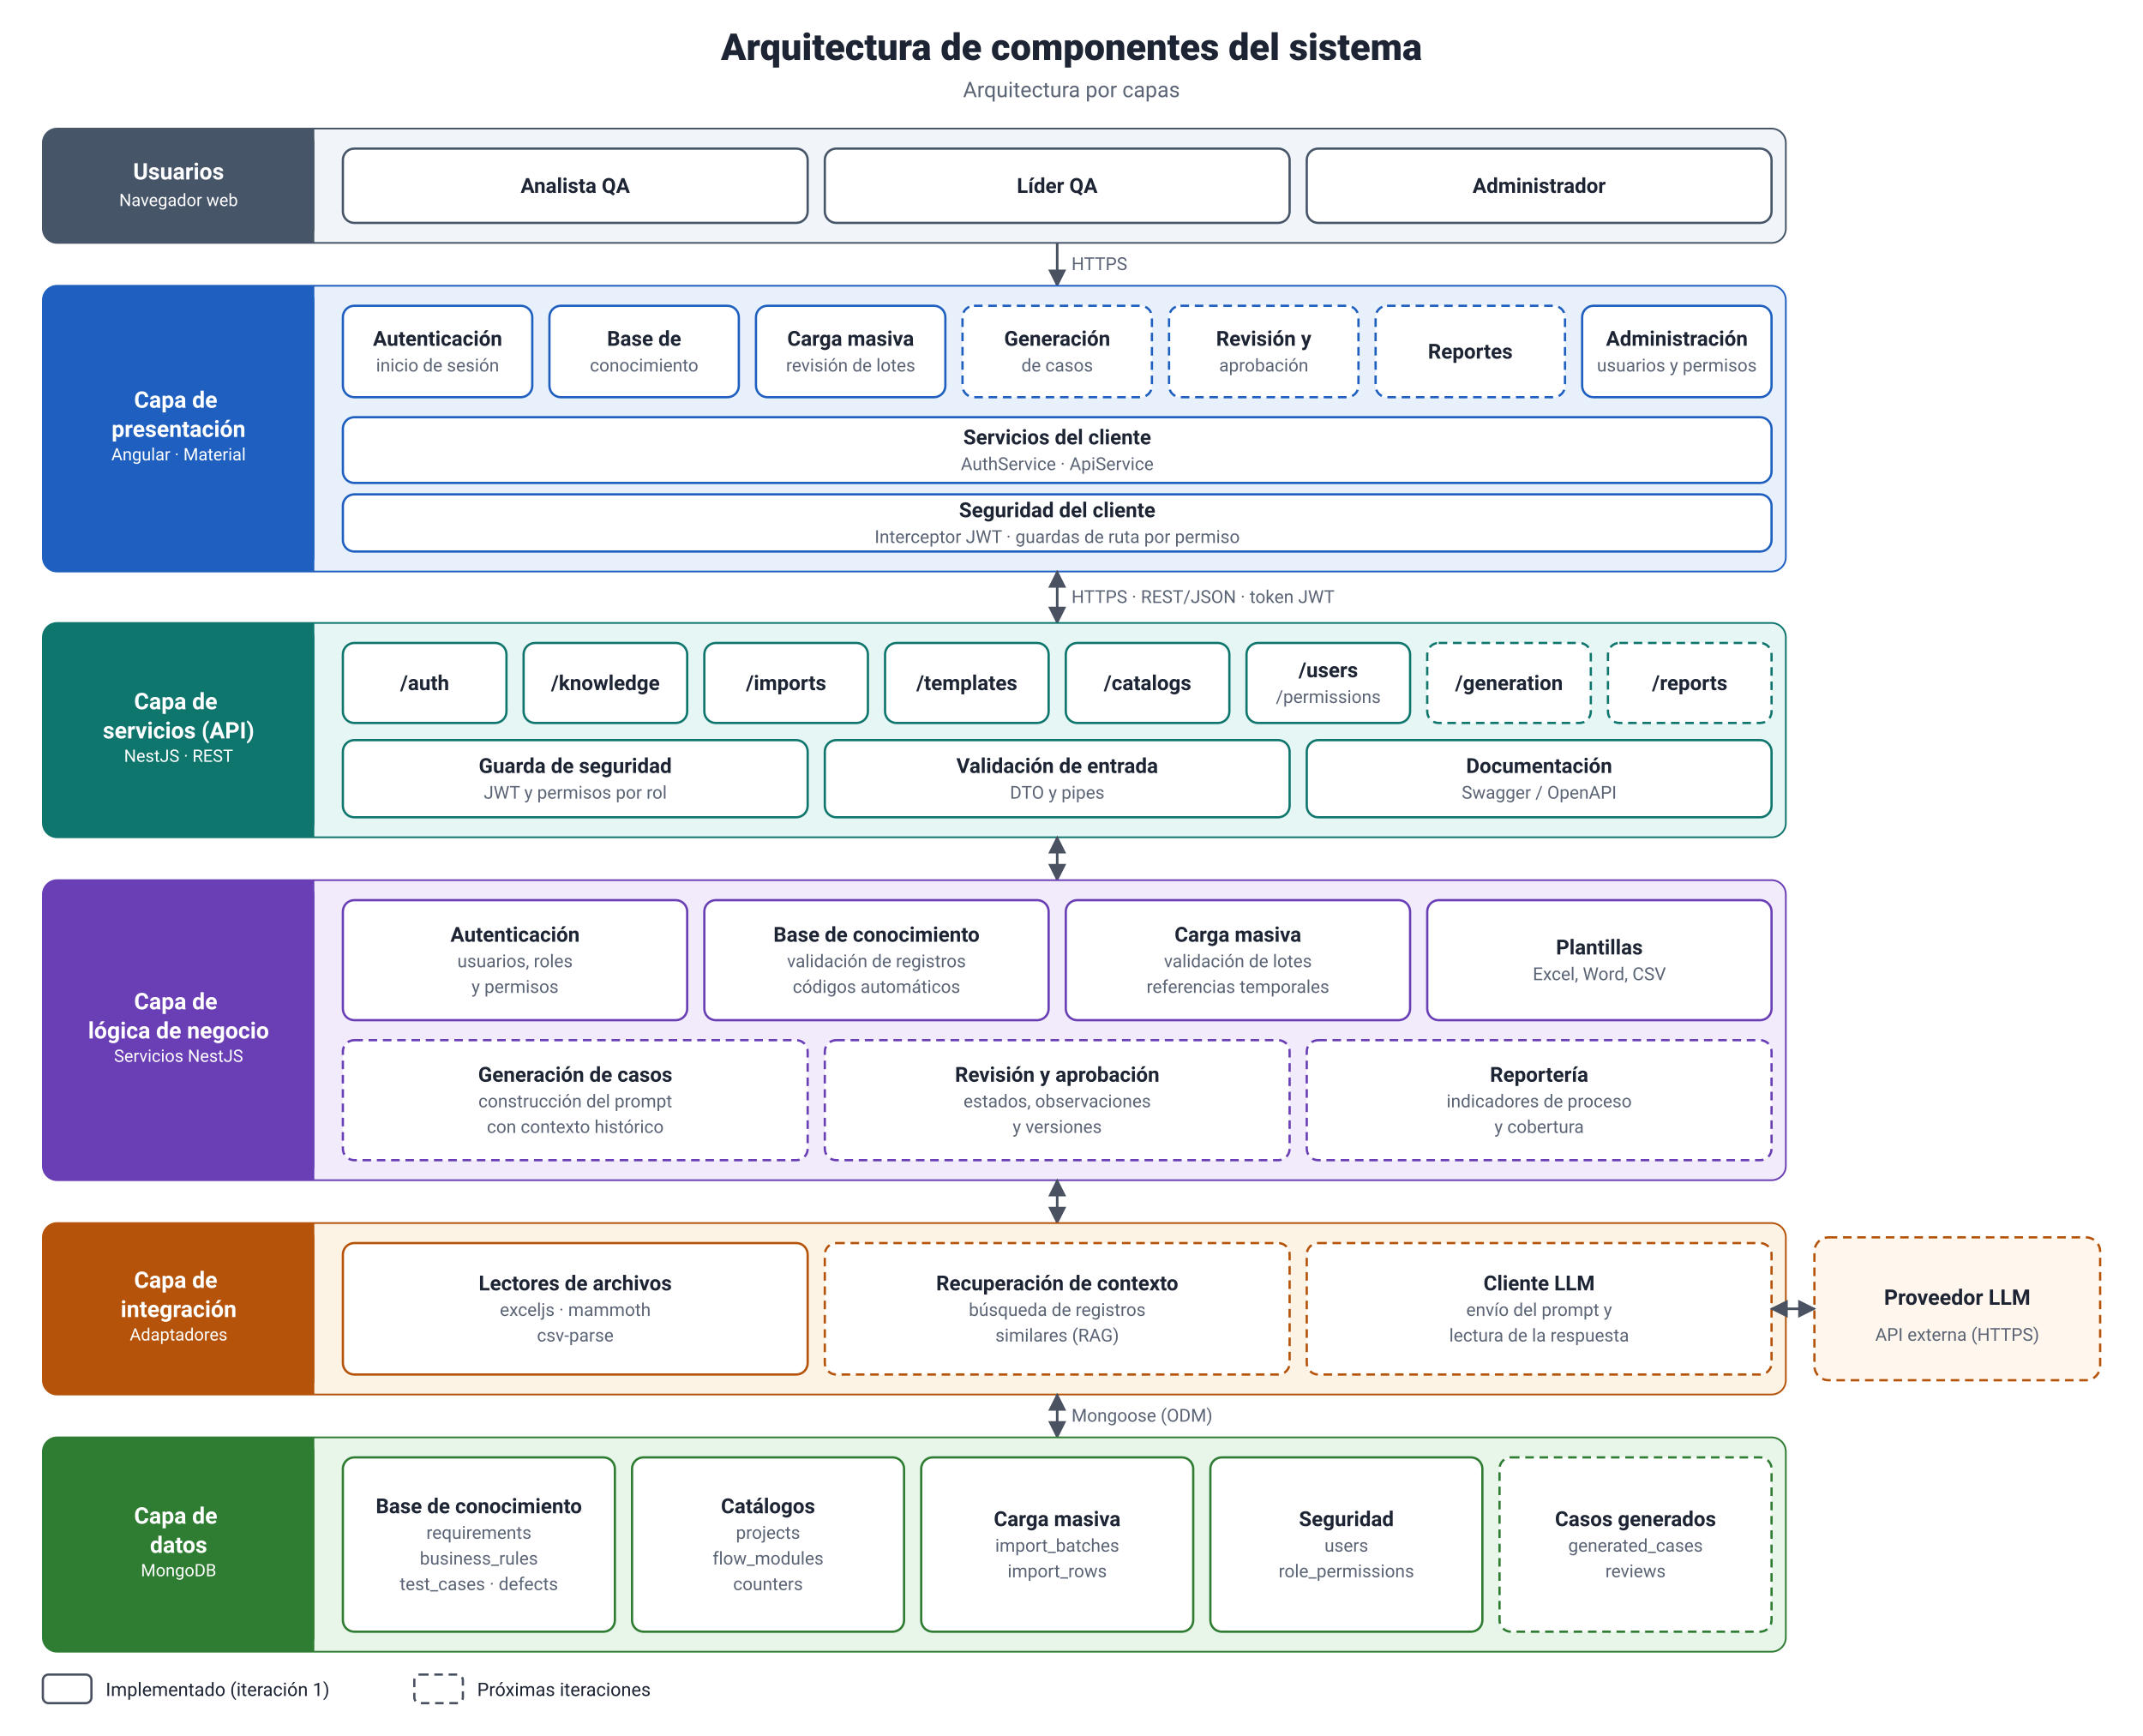
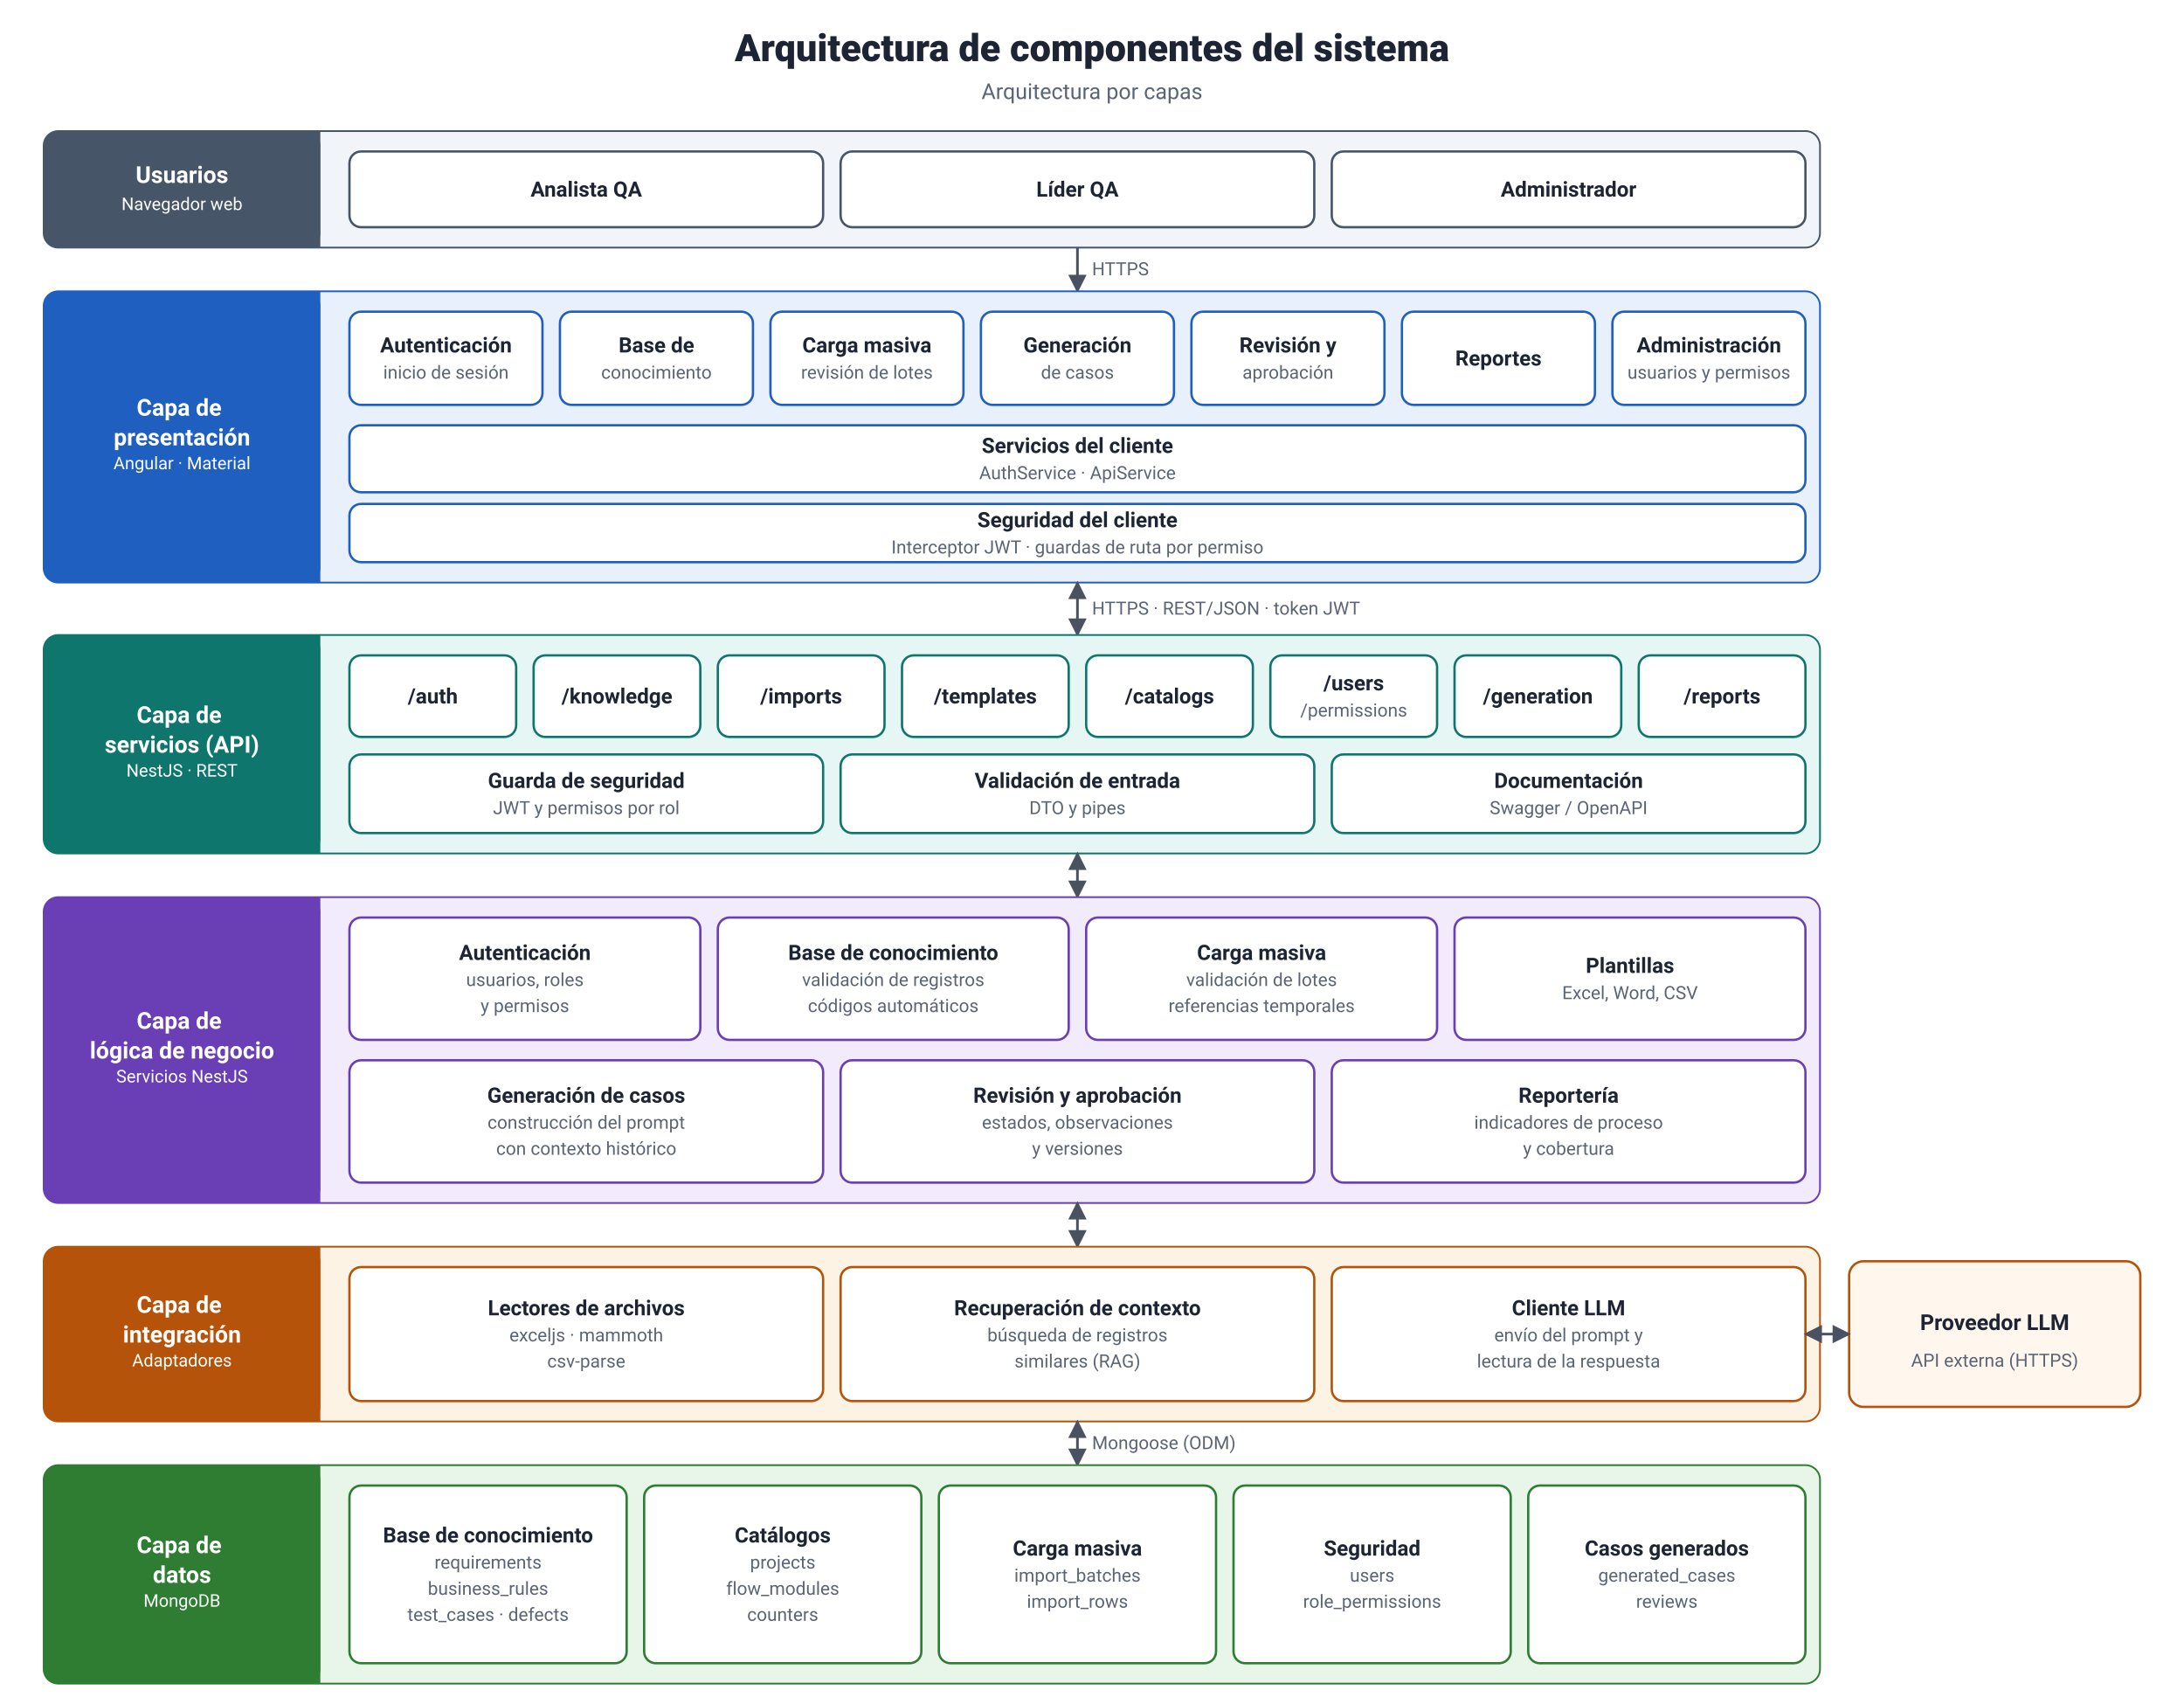
- <svg xmlns="http://www.w3.org/2000/svg" width="1500" height="1215" viewBox="0 0 1500 1215" font-family="Segoe UI, Roboto, Helvetica, Arial, sans-serif">
+ <svg xmlns="http://www.w3.org/2000/svg" width="1500" height="1170" viewBox="0 0 1500 1170" font-family="Segoe UI, Roboto, Helvetica, Arial, sans-serif">
  <defs>
    <marker id="arr" viewBox="0 0 10 10" refX="9" refY="5" markerWidth="7" markerHeight="7" orient="auto-start-reverse">
      <path d="M0,0 L10,5 L0,10 z" fill="#4a5262" />
    </marker>
  </defs>
-   <rect width="1500" height="1215" fill="#ffffff" />
+   <rect width="1500" height="1170" fill="#ffffff" />
  <text x="750.0" y="42" font-size="26" font-weight="800" fill="#1d2433" text-anchor="middle">Arquitectura de componentes del sistema</text>
  <text x="750.0" y="68" font-size="15" fill="#5b6475" text-anchor="middle">Arquitectura por capas</text>
  <rect x="30" y="90" width="1220" height="80" rx="10" fill="#f1f5f9" stroke="#475569" stroke-width="1.2" />
  <rect x="30" y="90" width="190" height="80" rx="10" fill="#475569" />
  <rect x="210" y="90" width="10" height="80" fill="#475569" />
  <text font-size="16" font-weight="700" fill="#ffffff" text-anchor="middle">
    <tspan x="125.0" y="125.6">Usuarios</tspan>
  </text>
  <text font-size="12" font-weight="400" fill="#ffffff" text-anchor="middle">
    <tspan x="125.0" y="144.2">Navegador web</tspan>
  </text>
  <rect x="240.0" y="104" width="325.333" height="52" rx="8" fill="#ffffff" stroke="#475569" stroke-width="1.6" />
  <text x="402.667" y="135.0" font-size="14.5" font-weight="700" fill="#1d2433" text-anchor="middle">Analista QA</text>
  <rect x="577.333" y="104" width="325.333" height="52" rx="8" fill="#ffffff" stroke="#475569" stroke-width="1.6" />
  <text x="740" y="135.0" font-size="14.5" font-weight="700" fill="#1d2433" text-anchor="middle">Líder QA</text>
  <rect x="914.667" y="104" width="325.333" height="52" rx="8" fill="#ffffff" stroke="#475569" stroke-width="1.6" />
  <text x="1077.333" y="135.0" font-size="14.5" font-weight="700" fill="#1d2433" text-anchor="middle">Administrador</text>
  <line x1="740.0" y1="170" x2="740.0" y2="200" stroke="#4a5262" stroke-width="1.8" marker-end="url(#arr)" />
  <text x="750.0" y="189.0" font-size="12.5" fill="#5b6475">HTTPS</text>
  <rect x="30" y="200" width="1220" height="200" rx="10" fill="#e8f0fc" stroke="#1f5fbf" stroke-width="1.2" />
  <rect x="30" y="200" width="190" height="200" rx="10" fill="#1f5fbf" />
  <rect x="210" y="200" width="10" height="200" fill="#1f5fbf" />
  <text font-size="16" font-weight="700" fill="#ffffff" text-anchor="middle">
    <tspan x="125.0" y="285.4">Capa de</tspan>
    <tspan x="125.0" y="305.8">presentación</tspan>
  </text>
  <text font-size="12" font-weight="400" fill="#ffffff" text-anchor="middle">
    <tspan x="125.0" y="322.2">Angular · Material</tspan>
  </text>
  <rect x="240.0" y="214" width="132.571" height="64" rx="8" fill="#ffffff" stroke="#1f5fbf" stroke-width="1.6" />
  <text x="306.286" y="242.0" font-size="14.5" font-weight="700" fill="#1d2433" text-anchor="middle">Autenticación</text>
  <text x="306.286" y="260.0" font-size="12.5" fill="#5b6475" text-anchor="middle">inicio de sesión</text>
  <rect x="384.571" y="214" width="132.571" height="64" rx="8" fill="#ffffff" stroke="#1f5fbf" stroke-width="1.6" />
  <text x="450.857" y="242.0" font-size="14.5" font-weight="700" fill="#1d2433" text-anchor="middle">Base de</text>
  <text x="450.857" y="260.0" font-size="12.5" fill="#5b6475" text-anchor="middle">conocimiento</text>
  <rect x="529.143" y="214" width="132.571" height="64" rx="8" fill="#ffffff" stroke="#1f5fbf" stroke-width="1.6" />
  <text x="595.429" y="242.0" font-size="14.5" font-weight="700" fill="#1d2433" text-anchor="middle">Carga masiva</text>
  <text x="595.429" y="260.0" font-size="12.5" fill="#5b6475" text-anchor="middle">revisión de lotes</text>
-   <rect x="673.714" y="214" width="132.571" height="64" rx="8" fill="#ffffff" stroke="#1f5fbf" stroke-width="1.6" stroke-dasharray="6 4" />
+   <rect x="673.714" y="214" width="132.571" height="64" rx="8" fill="#ffffff" stroke="#1f5fbf" stroke-width="1.6" />
  <text x="740" y="242.0" font-size="14.5" font-weight="700" fill="#1d2433" text-anchor="middle">Generación</text>
  <text x="740" y="260.0" font-size="12.5" fill="#5b6475" text-anchor="middle">de casos</text>
-   <rect x="818.286" y="214" width="132.571" height="64" rx="8" fill="#ffffff" stroke="#1f5fbf" stroke-width="1.6" stroke-dasharray="6 4" />
+   <rect x="818.286" y="214" width="132.571" height="64" rx="8" fill="#ffffff" stroke="#1f5fbf" stroke-width="1.6" />
  <text x="884.571" y="242.0" font-size="14.5" font-weight="700" fill="#1d2433" text-anchor="middle">Revisión y</text>
  <text x="884.571" y="260.0" font-size="12.5" fill="#5b6475" text-anchor="middle">aprobación</text>
-   <rect x="962.857" y="214" width="132.571" height="64" rx="8" fill="#ffffff" stroke="#1f5fbf" stroke-width="1.6" stroke-dasharray="6 4" />
+   <rect x="962.857" y="214" width="132.571" height="64" rx="8" fill="#ffffff" stroke="#1f5fbf" stroke-width="1.6" />
  <text x="1029.143" y="251.0" font-size="14.5" font-weight="700" fill="#1d2433" text-anchor="middle">Reportes</text>
  <rect x="1107.429" y="214" width="132.571" height="64" rx="8" fill="#ffffff" stroke="#1f5fbf" stroke-width="1.6" />
  <text x="1173.714" y="242.0" font-size="14.5" font-weight="700" fill="#1d2433" text-anchor="middle">Administración</text>
  <text x="1173.714" y="260.0" font-size="12.5" fill="#5b6475" text-anchor="middle">usuarios y permisos</text>
  <rect x="240.0" y="292" width="1000.0" height="46" rx="8" fill="#ffffff" stroke="#1f5fbf" stroke-width="1.6" />
  <text x="740.0" y="311.0" font-size="14.5" font-weight="700" fill="#1d2433" text-anchor="middle">Servicios del cliente</text>
  <text x="740.0" y="329.0" font-size="12.5" fill="#5b6475" text-anchor="middle">AuthService · ApiService</text>
  <rect x="240.0" y="346" width="1000.0" height="40" rx="8" fill="#ffffff" stroke="#1f5fbf" stroke-width="1.6" />
  <text x="740.0" y="362.0" font-size="14.5" font-weight="700" fill="#1d2433" text-anchor="middle">Seguridad del cliente</text>
  <text x="740.0" y="380.0" font-size="12.5" fill="#5b6475" text-anchor="middle">Interceptor JWT · guardas de ruta por permiso</text>
  <line x1="740.0" y1="400" x2="740.0" y2="436" stroke="#4a5262" stroke-width="1.8" marker-end="url(#arr)" marker-start="url(#arr)" />
  <text x="750.0" y="422.0" font-size="12.5" fill="#5b6475">HTTPS · REST/JSON · token JWT</text>
  <rect x="30" y="436" width="1220" height="150" rx="10" fill="#e6f6f4" stroke="#0f766e" stroke-width="1.2" />
  <rect x="30" y="436" width="190" height="150" rx="10" fill="#0f766e" />
  <rect x="210" y="436" width="10" height="150" fill="#0f766e" />
  <text font-size="16" font-weight="700" fill="#ffffff" text-anchor="middle">
    <tspan x="125.0" y="496.4">Capa de</tspan>
    <tspan x="125.0" y="516.8">servicios (API)</tspan>
  </text>
  <text font-size="12" font-weight="400" fill="#ffffff" text-anchor="middle">
    <tspan x="125.0" y="533.2">NestJS · REST</tspan>
  </text>
  <rect x="240.0" y="450" width="114.5" height="56" rx="8" fill="#ffffff" stroke="#0f766e" stroke-width="1.6" />
  <text x="297.25" y="483.0" font-size="14.5" font-weight="700" fill="#1d2433" text-anchor="middle">/auth</text>
  <rect x="366.5" y="450" width="114.5" height="56" rx="8" fill="#ffffff" stroke="#0f766e" stroke-width="1.6" />
  <text x="423.75" y="483.0" font-size="14.5" font-weight="700" fill="#1d2433" text-anchor="middle">/knowledge</text>
  <rect x="493.0" y="450" width="114.5" height="56" rx="8" fill="#ffffff" stroke="#0f766e" stroke-width="1.6" />
  <text x="550.25" y="483.0" font-size="14.5" font-weight="700" fill="#1d2433" text-anchor="middle">/imports</text>
  <rect x="619.5" y="450" width="114.5" height="56" rx="8" fill="#ffffff" stroke="#0f766e" stroke-width="1.6" />
  <text x="676.75" y="483.0" font-size="14.5" font-weight="700" fill="#1d2433" text-anchor="middle">/templates</text>
  <rect x="746.0" y="450" width="114.5" height="56" rx="8" fill="#ffffff" stroke="#0f766e" stroke-width="1.6" />
  <text x="803.25" y="483.0" font-size="14.5" font-weight="700" fill="#1d2433" text-anchor="middle">/catalogs</text>
  <rect x="872.5" y="450" width="114.5" height="56" rx="8" fill="#ffffff" stroke="#0f766e" stroke-width="1.6" />
  <text x="929.75" y="474.0" font-size="14.5" font-weight="700" fill="#1d2433" text-anchor="middle">/users</text>
  <text x="929.75" y="492.0" font-size="12.5" fill="#5b6475" text-anchor="middle">/permissions</text>
-   <rect x="999.0" y="450" width="114.5" height="56" rx="8" fill="#ffffff" stroke="#0f766e" stroke-width="1.6" stroke-dasharray="6 4" />
+   <rect x="999.0" y="450" width="114.5" height="56" rx="8" fill="#ffffff" stroke="#0f766e" stroke-width="1.6" />
  <text x="1056.25" y="483.0" font-size="14.5" font-weight="700" fill="#1d2433" text-anchor="middle">/generation</text>
-   <rect x="1125.5" y="450" width="114.5" height="56" rx="8" fill="#ffffff" stroke="#0f766e" stroke-width="1.6" stroke-dasharray="6 4" />
+   <rect x="1125.5" y="450" width="114.5" height="56" rx="8" fill="#ffffff" stroke="#0f766e" stroke-width="1.6" />
  <text x="1182.75" y="483.0" font-size="14.5" font-weight="700" fill="#1d2433" text-anchor="middle">/reports</text>
  <rect x="240.0" y="518" width="325.333" height="54" rx="8" fill="#ffffff" stroke="#0f766e" stroke-width="1.6" />
  <text x="402.667" y="541.0" font-size="14.5" font-weight="700" fill="#1d2433" text-anchor="middle">Guarda de seguridad</text>
  <text x="402.667" y="559.0" font-size="12.5" fill="#5b6475" text-anchor="middle">JWT y permisos por rol</text>
  <rect x="577.333" y="518" width="325.333" height="54" rx="8" fill="#ffffff" stroke="#0f766e" stroke-width="1.6" />
  <text x="740" y="541.0" font-size="14.5" font-weight="700" fill="#1d2433" text-anchor="middle">Validación de entrada</text>
  <text x="740" y="559.0" font-size="12.5" fill="#5b6475" text-anchor="middle">DTO y pipes</text>
  <rect x="914.667" y="518" width="325.333" height="54" rx="8" fill="#ffffff" stroke="#0f766e" stroke-width="1.6" />
  <text x="1077.333" y="541.0" font-size="14.5" font-weight="700" fill="#1d2433" text-anchor="middle">Documentación</text>
  <text x="1077.333" y="559.0" font-size="12.5" fill="#5b6475" text-anchor="middle">Swagger / OpenAPI</text>
  <line x1="740.0" y1="586" x2="740.0" y2="616" stroke="#4a5262" stroke-width="1.8" marker-end="url(#arr)" marker-start="url(#arr)" />
  <text x="750.0" y="605.0" font-size="12.5" fill="#5b6475" />
  <rect x="30" y="616" width="1220" height="210" rx="10" fill="#f1ebfb" stroke="#6a3fb5" stroke-width="1.2" />
  <rect x="30" y="616" width="190" height="210" rx="10" fill="#6a3fb5" />
  <rect x="210" y="616" width="10" height="210" fill="#6a3fb5" />
  <text font-size="16" font-weight="700" fill="#ffffff" text-anchor="middle">
    <tspan x="125.0" y="706.4">Capa de</tspan>
    <tspan x="125.0" y="726.8">lógica de negocio</tspan>
  </text>
  <text font-size="12" font-weight="400" fill="#ffffff" text-anchor="middle">
    <tspan x="125.0" y="743.2">Servicios NestJS</tspan>
  </text>
  <rect x="240.0" y="630" width="241.0" height="84" rx="8" fill="#ffffff" stroke="#6a3fb5" stroke-width="1.6" />
  <text x="360.5" y="659.1" font-size="14.5" font-weight="700" fill="#1d2433" text-anchor="middle">Autenticación</text>
  <text x="360.5" y="677.0" font-size="12.5" fill="#5b6475" text-anchor="middle">usuarios, roles</text>
  <text x="360.5" y="694.9" font-size="12.5" fill="#5b6475" text-anchor="middle">y permisos</text>
  <rect x="493.0" y="630" width="241.0" height="84" rx="8" fill="#ffffff" stroke="#6a3fb5" stroke-width="1.6" />
  <text x="613.5" y="659.1" font-size="14.5" font-weight="700" fill="#1d2433" text-anchor="middle">Base de conocimiento</text>
  <text x="613.5" y="677.0" font-size="12.5" fill="#5b6475" text-anchor="middle">validación de registros</text>
  <text x="613.5" y="694.9" font-size="12.5" fill="#5b6475" text-anchor="middle">códigos automáticos</text>
  <rect x="746.0" y="630" width="241.0" height="84" rx="8" fill="#ffffff" stroke="#6a3fb5" stroke-width="1.6" />
  <text x="866.5" y="659.1" font-size="14.5" font-weight="700" fill="#1d2433" text-anchor="middle">Carga masiva</text>
  <text x="866.5" y="677.0" font-size="12.5" fill="#5b6475" text-anchor="middle">validación de lotes</text>
  <text x="866.5" y="694.9" font-size="12.5" fill="#5b6475" text-anchor="middle">referencias temporales</text>
  <rect x="999.0" y="630" width="241.0" height="84" rx="8" fill="#ffffff" stroke="#6a3fb5" stroke-width="1.6" />
  <text x="1119.5" y="668.0" font-size="14.5" font-weight="700" fill="#1d2433" text-anchor="middle">Plantillas</text>
  <text x="1119.5" y="686.0" font-size="12.5" fill="#5b6475" text-anchor="middle">Excel, Word, CSV</text>
-   <rect x="240.0" y="728" width="325.333" height="84" rx="8" fill="#ffffff" stroke="#6a3fb5" stroke-width="1.6" stroke-dasharray="6 4" />
+   <rect x="240.0" y="728" width="325.333" height="84" rx="8" fill="#ffffff" stroke="#6a3fb5" stroke-width="1.6" />
  <text x="402.667" y="757.1" font-size="14.5" font-weight="700" fill="#1d2433" text-anchor="middle">Generación de casos</text>
  <text x="402.667" y="775.0" font-size="12.5" fill="#5b6475" text-anchor="middle">construcción del prompt</text>
  <text x="402.667" y="792.9" font-size="12.5" fill="#5b6475" text-anchor="middle">con contexto histórico</text>
-   <rect x="577.333" y="728" width="325.333" height="84" rx="8" fill="#ffffff" stroke="#6a3fb5" stroke-width="1.6" stroke-dasharray="6 4" />
+   <rect x="577.333" y="728" width="325.333" height="84" rx="8" fill="#ffffff" stroke="#6a3fb5" stroke-width="1.6" />
  <text x="740" y="757.1" font-size="14.5" font-weight="700" fill="#1d2433" text-anchor="middle">Revisión y aprobación</text>
  <text x="740" y="775.0" font-size="12.5" fill="#5b6475" text-anchor="middle">estados, observaciones</text>
  <text x="740" y="792.9" font-size="12.5" fill="#5b6475" text-anchor="middle">y versiones</text>
-   <rect x="914.667" y="728" width="325.333" height="84" rx="8" fill="#ffffff" stroke="#6a3fb5" stroke-width="1.6" stroke-dasharray="6 4" />
+   <rect x="914.667" y="728" width="325.333" height="84" rx="8" fill="#ffffff" stroke="#6a3fb5" stroke-width="1.6" />
  <text x="1077.333" y="757.1" font-size="14.5" font-weight="700" fill="#1d2433" text-anchor="middle">Reportería</text>
  <text x="1077.333" y="775.0" font-size="12.5" fill="#5b6475" text-anchor="middle">indicadores de proceso</text>
  <text x="1077.333" y="792.9" font-size="12.5" fill="#5b6475" text-anchor="middle">y cobertura</text>
  <line x1="740.0" y1="826" x2="740.0" y2="856" stroke="#4a5262" stroke-width="1.8" marker-end="url(#arr)" marker-start="url(#arr)" />
  <text x="750.0" y="845.0" font-size="12.5" fill="#5b6475" />
  <rect x="30" y="856" width="1220" height="120" rx="10" fill="#fdf3e4" stroke="#b45309" stroke-width="1.2" />
  <rect x="30" y="856" width="190" height="120" rx="10" fill="#b45309" />
  <rect x="210" y="856" width="10" height="120" fill="#b45309" />
  <text font-size="16" font-weight="700" fill="#ffffff" text-anchor="middle">
    <tspan x="125.0" y="901.4">Capa de</tspan>
    <tspan x="125.0" y="921.8">integración</tspan>
  </text>
  <text font-size="12" font-weight="400" fill="#ffffff" text-anchor="middle">
    <tspan x="125.0" y="938.2">Adaptadores</tspan>
  </text>
  <rect x="240.0" y="870" width="325.333" height="92" rx="8" fill="#ffffff" stroke="#b45309" stroke-width="1.6" />
  <text x="402.667" y="903.1" font-size="14.5" font-weight="700" fill="#1d2433" text-anchor="middle">Lectores de archivos</text>
  <text x="402.667" y="921.0" font-size="12.5" fill="#5b6475" text-anchor="middle">exceljs · mammoth</text>
  <text x="402.667" y="938.9" font-size="12.5" fill="#5b6475" text-anchor="middle">csv-parse</text>
-   <rect x="577.333" y="870" width="325.333" height="92" rx="8" fill="#ffffff" stroke="#b45309" stroke-width="1.6" stroke-dasharray="6 4" />
+   <rect x="577.333" y="870" width="325.333" height="92" rx="8" fill="#ffffff" stroke="#b45309" stroke-width="1.6" />
  <text x="740" y="903.1" font-size="14.5" font-weight="700" fill="#1d2433" text-anchor="middle">Recuperación de contexto</text>
  <text x="740" y="921.0" font-size="12.5" fill="#5b6475" text-anchor="middle">búsqueda de registros</text>
  <text x="740" y="938.9" font-size="12.5" fill="#5b6475" text-anchor="middle">similares (RAG)</text>
-   <rect x="914.667" y="870" width="325.333" height="92" rx="8" fill="#ffffff" stroke="#b45309" stroke-width="1.6" stroke-dasharray="6 4" />
+   <rect x="914.667" y="870" width="325.333" height="92" rx="8" fill="#ffffff" stroke="#b45309" stroke-width="1.6" />
  <text x="1077.333" y="903.1" font-size="14.5" font-weight="700" fill="#1d2433" text-anchor="middle">Cliente LLM</text>
  <text x="1077.333" y="921.0" font-size="12.5" fill="#5b6475" text-anchor="middle">envío del prompt y</text>
  <text x="1077.333" y="938.9" font-size="12.5" fill="#5b6475" text-anchor="middle">lectura de la respuesta</text>
  <line x1="740.0" y1="976" x2="740.0" y2="1006" stroke="#4a5262" stroke-width="1.8" marker-end="url(#arr)" marker-start="url(#arr)" />
  <text x="750.0" y="995.0" font-size="12.5" fill="#5b6475">Mongoose (ODM)</text>
  <rect x="30" y="1006" width="1220" height="150" rx="10" fill="#e8f5e9" stroke="#2e7d32" stroke-width="1.2" />
  <rect x="30" y="1006" width="190" height="150" rx="10" fill="#2e7d32" />
  <rect x="210" y="1006" width="10" height="150" fill="#2e7d32" />
  <text font-size="16" font-weight="700" fill="#ffffff" text-anchor="middle">
    <tspan x="125.0" y="1066.4">Capa de</tspan>
    <tspan x="125.0" y="1086.8">datos</tspan>
  </text>
  <text font-size="12" font-weight="400" fill="#ffffff" text-anchor="middle">
    <tspan x="125.0" y="1103.2">MongoDB</tspan>
  </text>
  <rect x="240.0" y="1020" width="190.4" height="122" rx="8" fill="#ffffff" stroke="#2e7d32" stroke-width="1.6" />
  <text x="335.2" y="1059.1" font-size="14.5" font-weight="700" fill="#1d2433" text-anchor="middle">Base de conocimiento</text>
  <text x="335.2" y="1077.0" font-size="12.5" fill="#5b6475" text-anchor="middle">requirements</text>
  <text x="335.2" y="1095.0" font-size="12.5" fill="#5b6475" text-anchor="middle">business_rules</text>
  <text x="335.2" y="1112.9" font-size="12.5" fill="#5b6475" text-anchor="middle">test_cases · defects</text>
  <rect x="442.4" y="1020" width="190.4" height="122" rx="8" fill="#ffffff" stroke="#2e7d32" stroke-width="1.6" />
  <text x="537.6" y="1059.1" font-size="14.5" font-weight="700" fill="#1d2433" text-anchor="middle">Catálogos</text>
  <text x="537.6" y="1077.0" font-size="12.5" fill="#5b6475" text-anchor="middle">projects</text>
  <text x="537.6" y="1095.0" font-size="12.5" fill="#5b6475" text-anchor="middle">flow_modules</text>
  <text x="537.6" y="1112.9" font-size="12.5" fill="#5b6475" text-anchor="middle">counters</text>
  <rect x="644.8" y="1020" width="190.4" height="122" rx="8" fill="#ffffff" stroke="#2e7d32" stroke-width="1.6" />
  <text x="740.0" y="1068.1" font-size="14.5" font-weight="700" fill="#1d2433" text-anchor="middle">Carga masiva</text>
  <text x="740.0" y="1086.0" font-size="12.5" fill="#5b6475" text-anchor="middle">import_batches</text>
  <text x="740.0" y="1103.9" font-size="12.5" fill="#5b6475" text-anchor="middle">import_rows</text>
  <rect x="847.2" y="1020" width="190.4" height="122" rx="8" fill="#ffffff" stroke="#2e7d32" stroke-width="1.6" />
  <text x="942.4" y="1068.1" font-size="14.5" font-weight="700" fill="#1d2433" text-anchor="middle">Seguridad</text>
  <text x="942.4" y="1086.0" font-size="12.5" fill="#5b6475" text-anchor="middle">users</text>
  <text x="942.4" y="1103.9" font-size="12.5" fill="#5b6475" text-anchor="middle">role_permissions</text>
-   <rect x="1049.6" y="1020" width="190.4" height="122" rx="8" fill="#ffffff" stroke="#2e7d32" stroke-width="1.6" stroke-dasharray="6 4" />
+   <rect x="1049.6" y="1020" width="190.4" height="122" rx="8" fill="#ffffff" stroke="#2e7d32" stroke-width="1.6" />
  <text x="1144.8" y="1068.1" font-size="14.5" font-weight="700" fill="#1d2433" text-anchor="middle">Casos generados</text>
  <text x="1144.8" y="1086.0" font-size="12.5" fill="#5b6475" text-anchor="middle">generated_cases</text>
  <text x="1144.8" y="1103.9" font-size="12.5" fill="#5b6475" text-anchor="middle">reviews</text>
-   <rect x="1270" y="866" width="200" height="100" rx="10" fill="#fff7ed" stroke="#b45309" stroke-width="1.6" stroke-dasharray="6 4" />
+   <rect x="1270" y="866" width="200" height="100" rx="10" fill="#fff7ed" stroke="#b45309" stroke-width="1.6" />
  <text font-size="15" font-weight="700" fill="#1d2433" text-anchor="middle">
    <tspan x="1370.0" y="913.2">Proveedor LLM</tspan>
  </text>
  <text font-size="12.5" font-weight="400" fill="#5b6475" text-anchor="middle">
    <tspan x="1370.0" y="938.4">API externa (HTTPS)</tspan>
  </text>
  <line x1="1240" y1="916" x2="1270" y2="916" stroke="#4a5262" stroke-width="1.8" marker-start="url(#arr)" marker-end="url(#arr)" />
-   <rect x="30" y="1172" width="34" height="20" rx="4" fill="#fff" stroke="#4a5262" stroke-width="1.6" />
-   <text x="74" y="1187" font-size="13" fill="#1d2433">Implementado (iteración 1)</text>
-   <rect x="290" y="1172" width="34" height="20" rx="4" fill="#fff" stroke="#4a5262" stroke-width="1.6" stroke-dasharray="6 4" />
-   <text x="334" y="1187" font-size="13" fill="#1d2433">Próximas iteraciones</text>
</svg>
